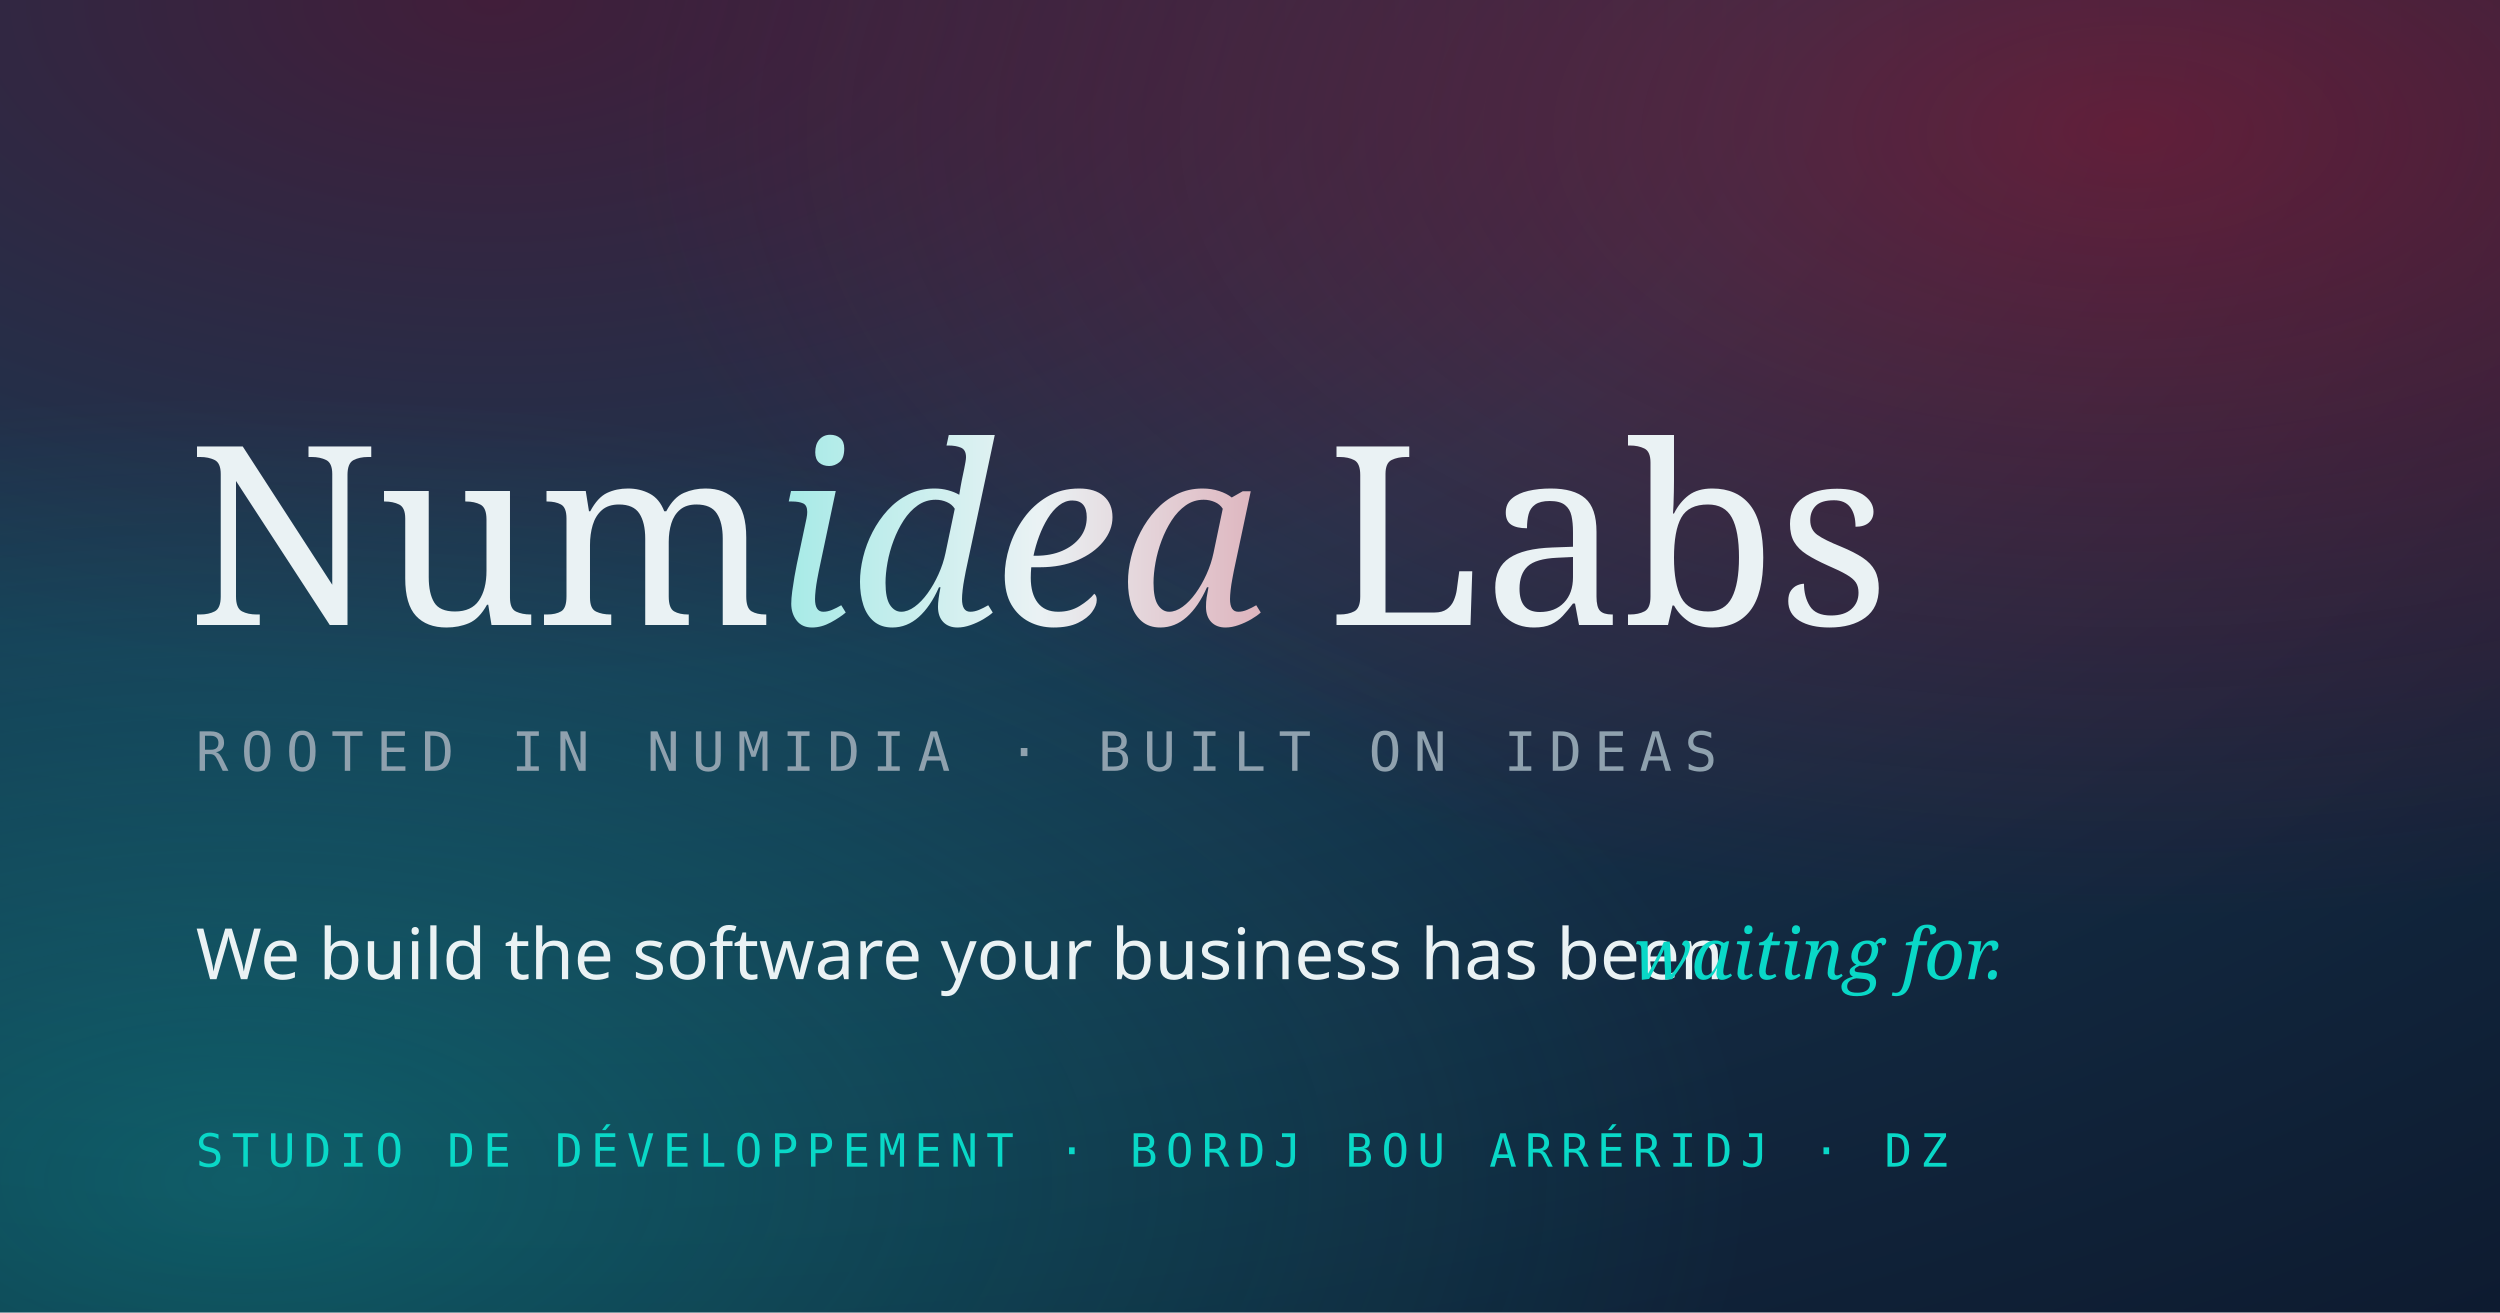
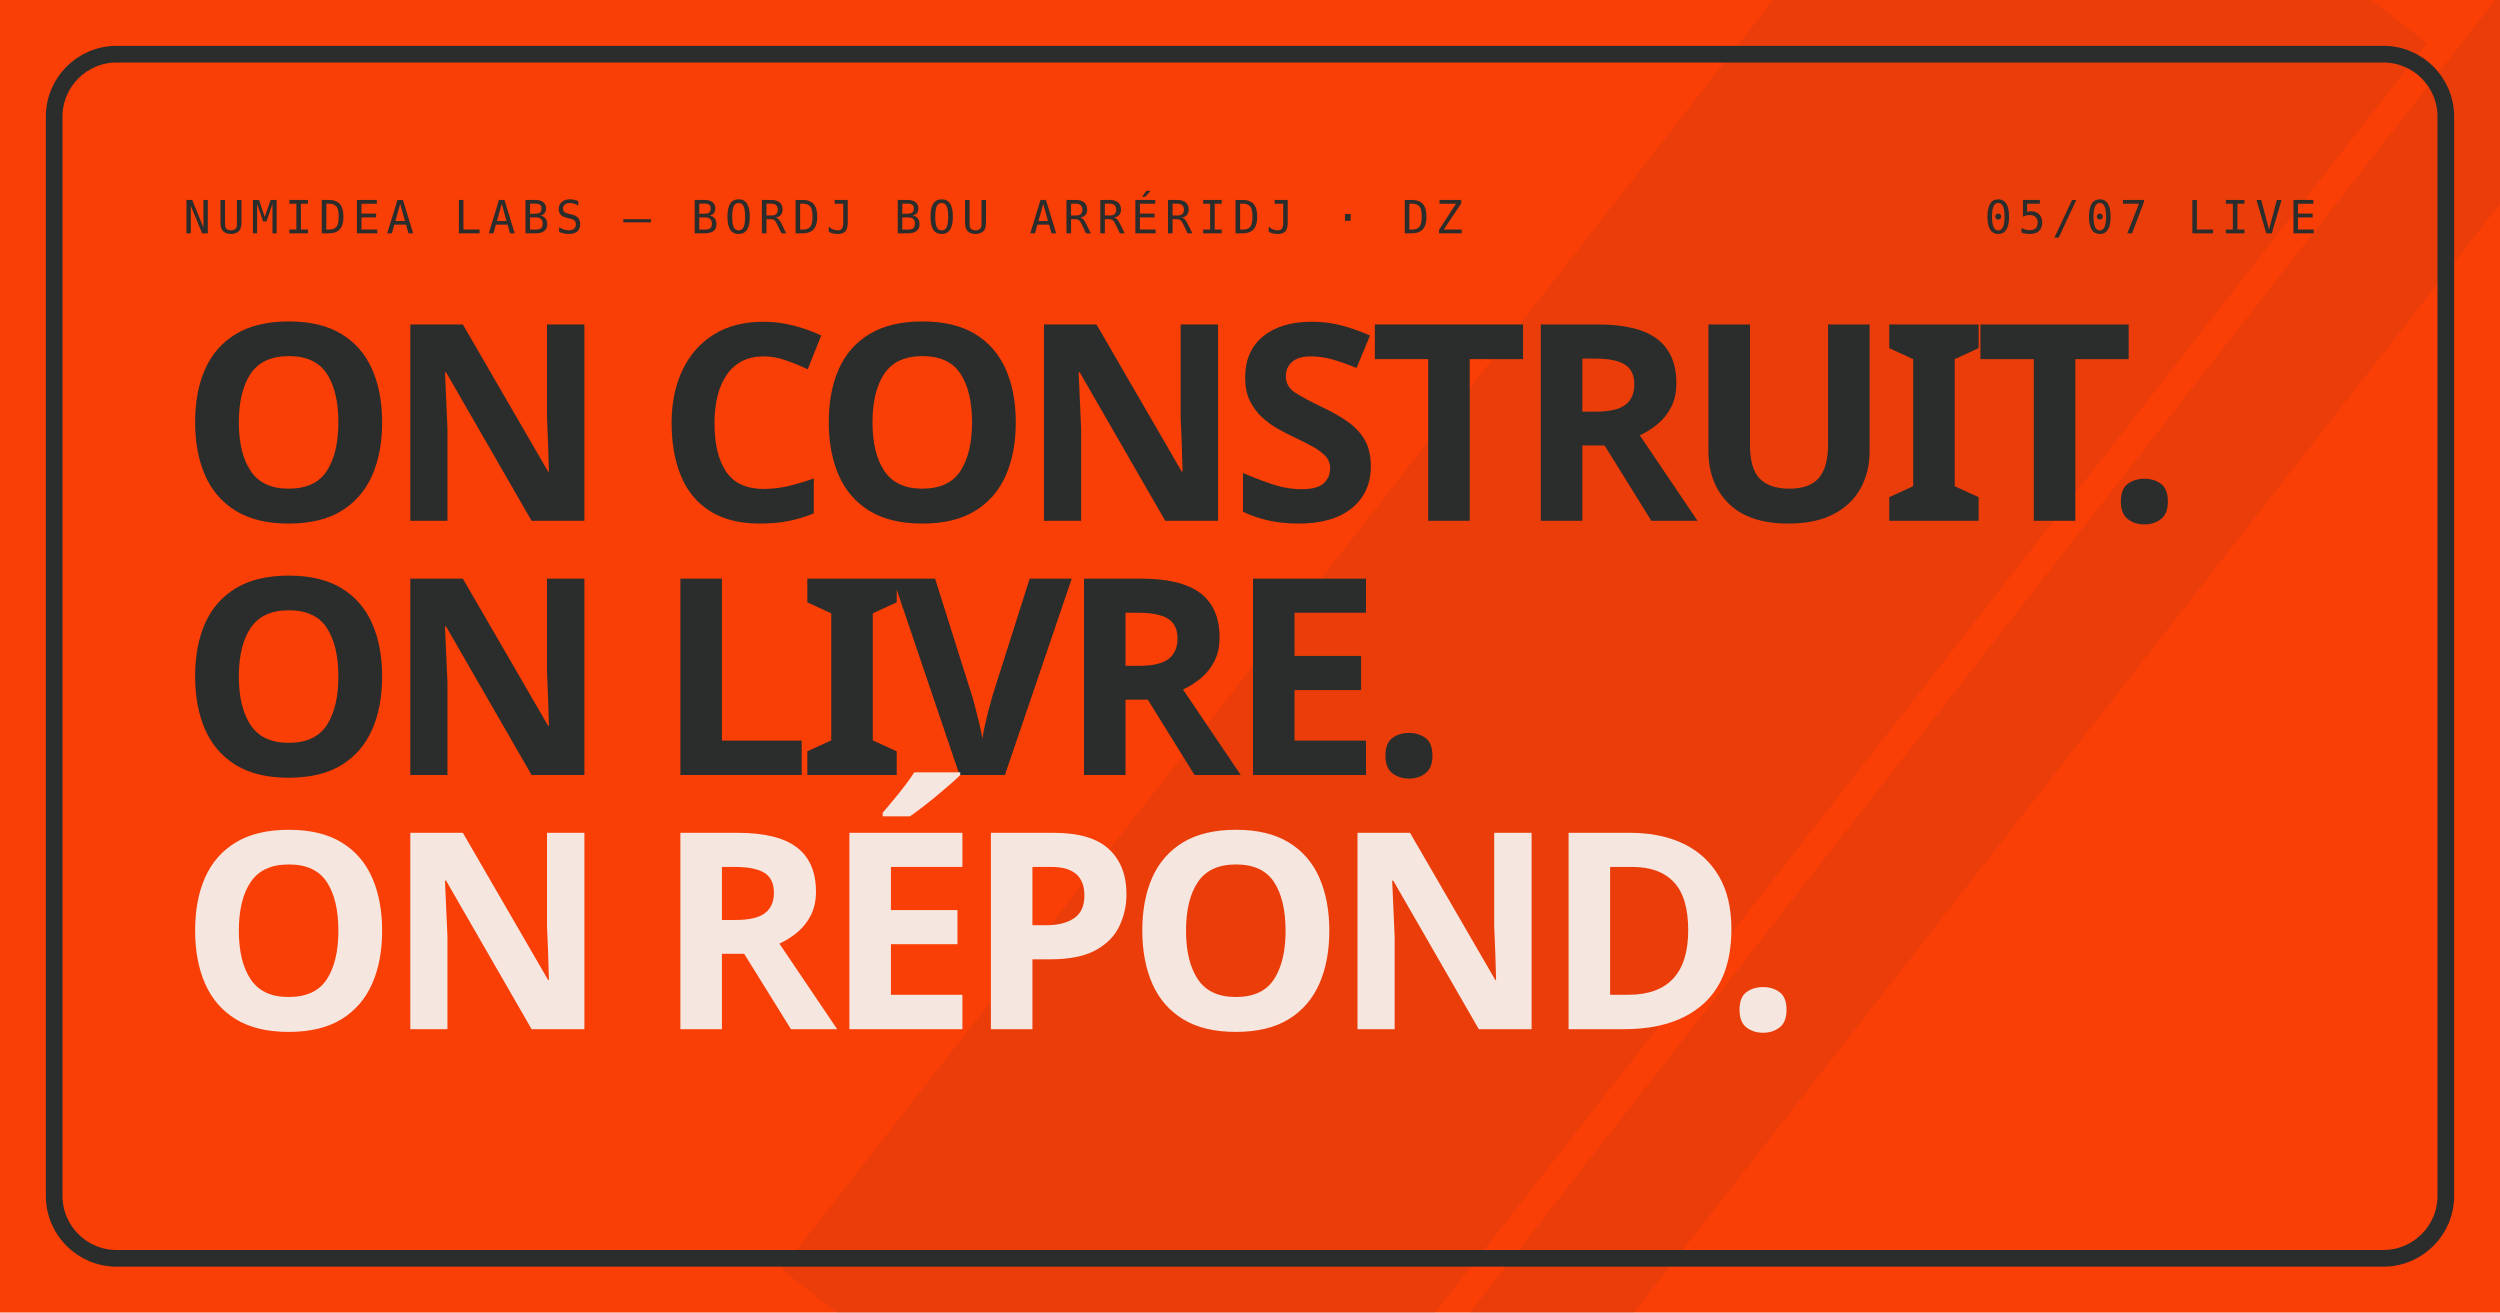
<svg xmlns="http://www.w3.org/2000/svg" viewBox="0 0 1200 630" width="1200" height="630">
-   <defs>
-     <radialGradient id="bg" cx="0.2" cy="0" r="1.3">
-       <stop offset="0" stop-color="#411E3A" />
-       <stop offset="0.4" stop-color="#17364F" />
-       <stop offset="1" stop-color="#0D1A2F" />
-     </radialGradient>
-     <radialGradient id="crim" cx="0.85" cy="0.1" r="0.6">
-       <stop offset="0" stop-color="#BD0927" stop-opacity="0.45" />
-       <stop offset="1" stop-color="#BD0927" stop-opacity="0" />
-     </radialGradient>
-     <radialGradient id="teal" cx="0.1" cy="0.9" r="0.6">
-       <stop offset="0" stop-color="#09D8C7" stop-opacity="0.30" />
-       <stop offset="1" stop-color="#09D8C7" stop-opacity="0" />
-     </radialGradient>
-     <linearGradient id="word" x1="0" y1="0" x2="1" y2="0">
-       <stop offset="0" stop-color="#09D8C7" />
-       <stop offset="0.5" stop-color="#EAF2F4" />
-       <stop offset="1" stop-color="#BD0927" />
-     </linearGradient>
-   </defs>
-   <rect width="1200" height="630" fill="url(#bg)" />
-   <rect width="1200" height="630" fill="url(#crim)" />
-   <rect width="1200" height="630" fill="url(#teal)" />
-   <text x="90" y="300" font-family="'Bodoni Moda', Didot, Georgia, serif" font-weight="500" font-size="120" fill="#EAF2F4">Num<tspan font-style="italic" fill="url(#word)">idea</tspan> Labs</text>
-   <text x="94" y="370" font-family="'Space Mono', monospace" font-size="26" letter-spacing="6" fill="#8FA1AE">ROOTED IN NUMIDIA · BUILT ON IDEAS</text>
-   <text x="94" y="470" font-family="'Space Grotesk', system-ui, sans-serif" font-size="34" fill="#EAF2F4">We build the software your business has been </text>
-   <text x="94" y="470" font-family="'Cormorant', Georgia, serif" font-style="italic" font-size="34" fill="#09D8C7" dx="690">waiting for.</text>
-   <text x="94" y="560" font-family="'Space Mono', monospace" font-size="22" letter-spacing="4" fill="#09D8C7">STUDIO DE DÉVELOPPEMENT · BORDJ BOU ARRÉRIDJ · DZ</text>
+   <rect width="1200" height="630" fill="#F93E06" />
+   <g opacity="0.07" fill="#2A2D2C">
+     <rect x="640" y="-160" width="260" height="950" transform="rotate(38 770 315)" />
+     <rect x="960" y="-160" width="62" height="950" transform="rotate(38 991 315)" />
+   </g>
+   <rect x="26" y="26" width="1148" height="578" rx="30" fill="none" stroke="#2A2D2C" stroke-width="8" />
+   <g font-family="'Space Grotesk',system-ui,sans-serif" font-weight="700" fill="#2A2D2C">
+     <text x="86" y="250" font-size="132" letter-spacing="-6">ON CONSTRUIT.</text>
+     <text x="86" y="372" font-size="132" letter-spacing="-6">ON LIVRE.</text>
+     <text x="86" y="494" font-size="132" letter-spacing="-6" fill="#F5E6E0">ON RÉPOND.</text>
+   </g>
+   <g font-family="'JetBrains Mono',ui-monospace,monospace" font-weight="500" font-size="22" letter-spacing="3" fill="#2A2D2C">
+     <text x="88" y="112">NUMIDEA LABS — BORDJ BOU ARRÉRIDJ · DZ</text>
+     <text x="1112" y="112" text-anchor="end">05/07 LIVE</text>
+   </g>
</svg>
